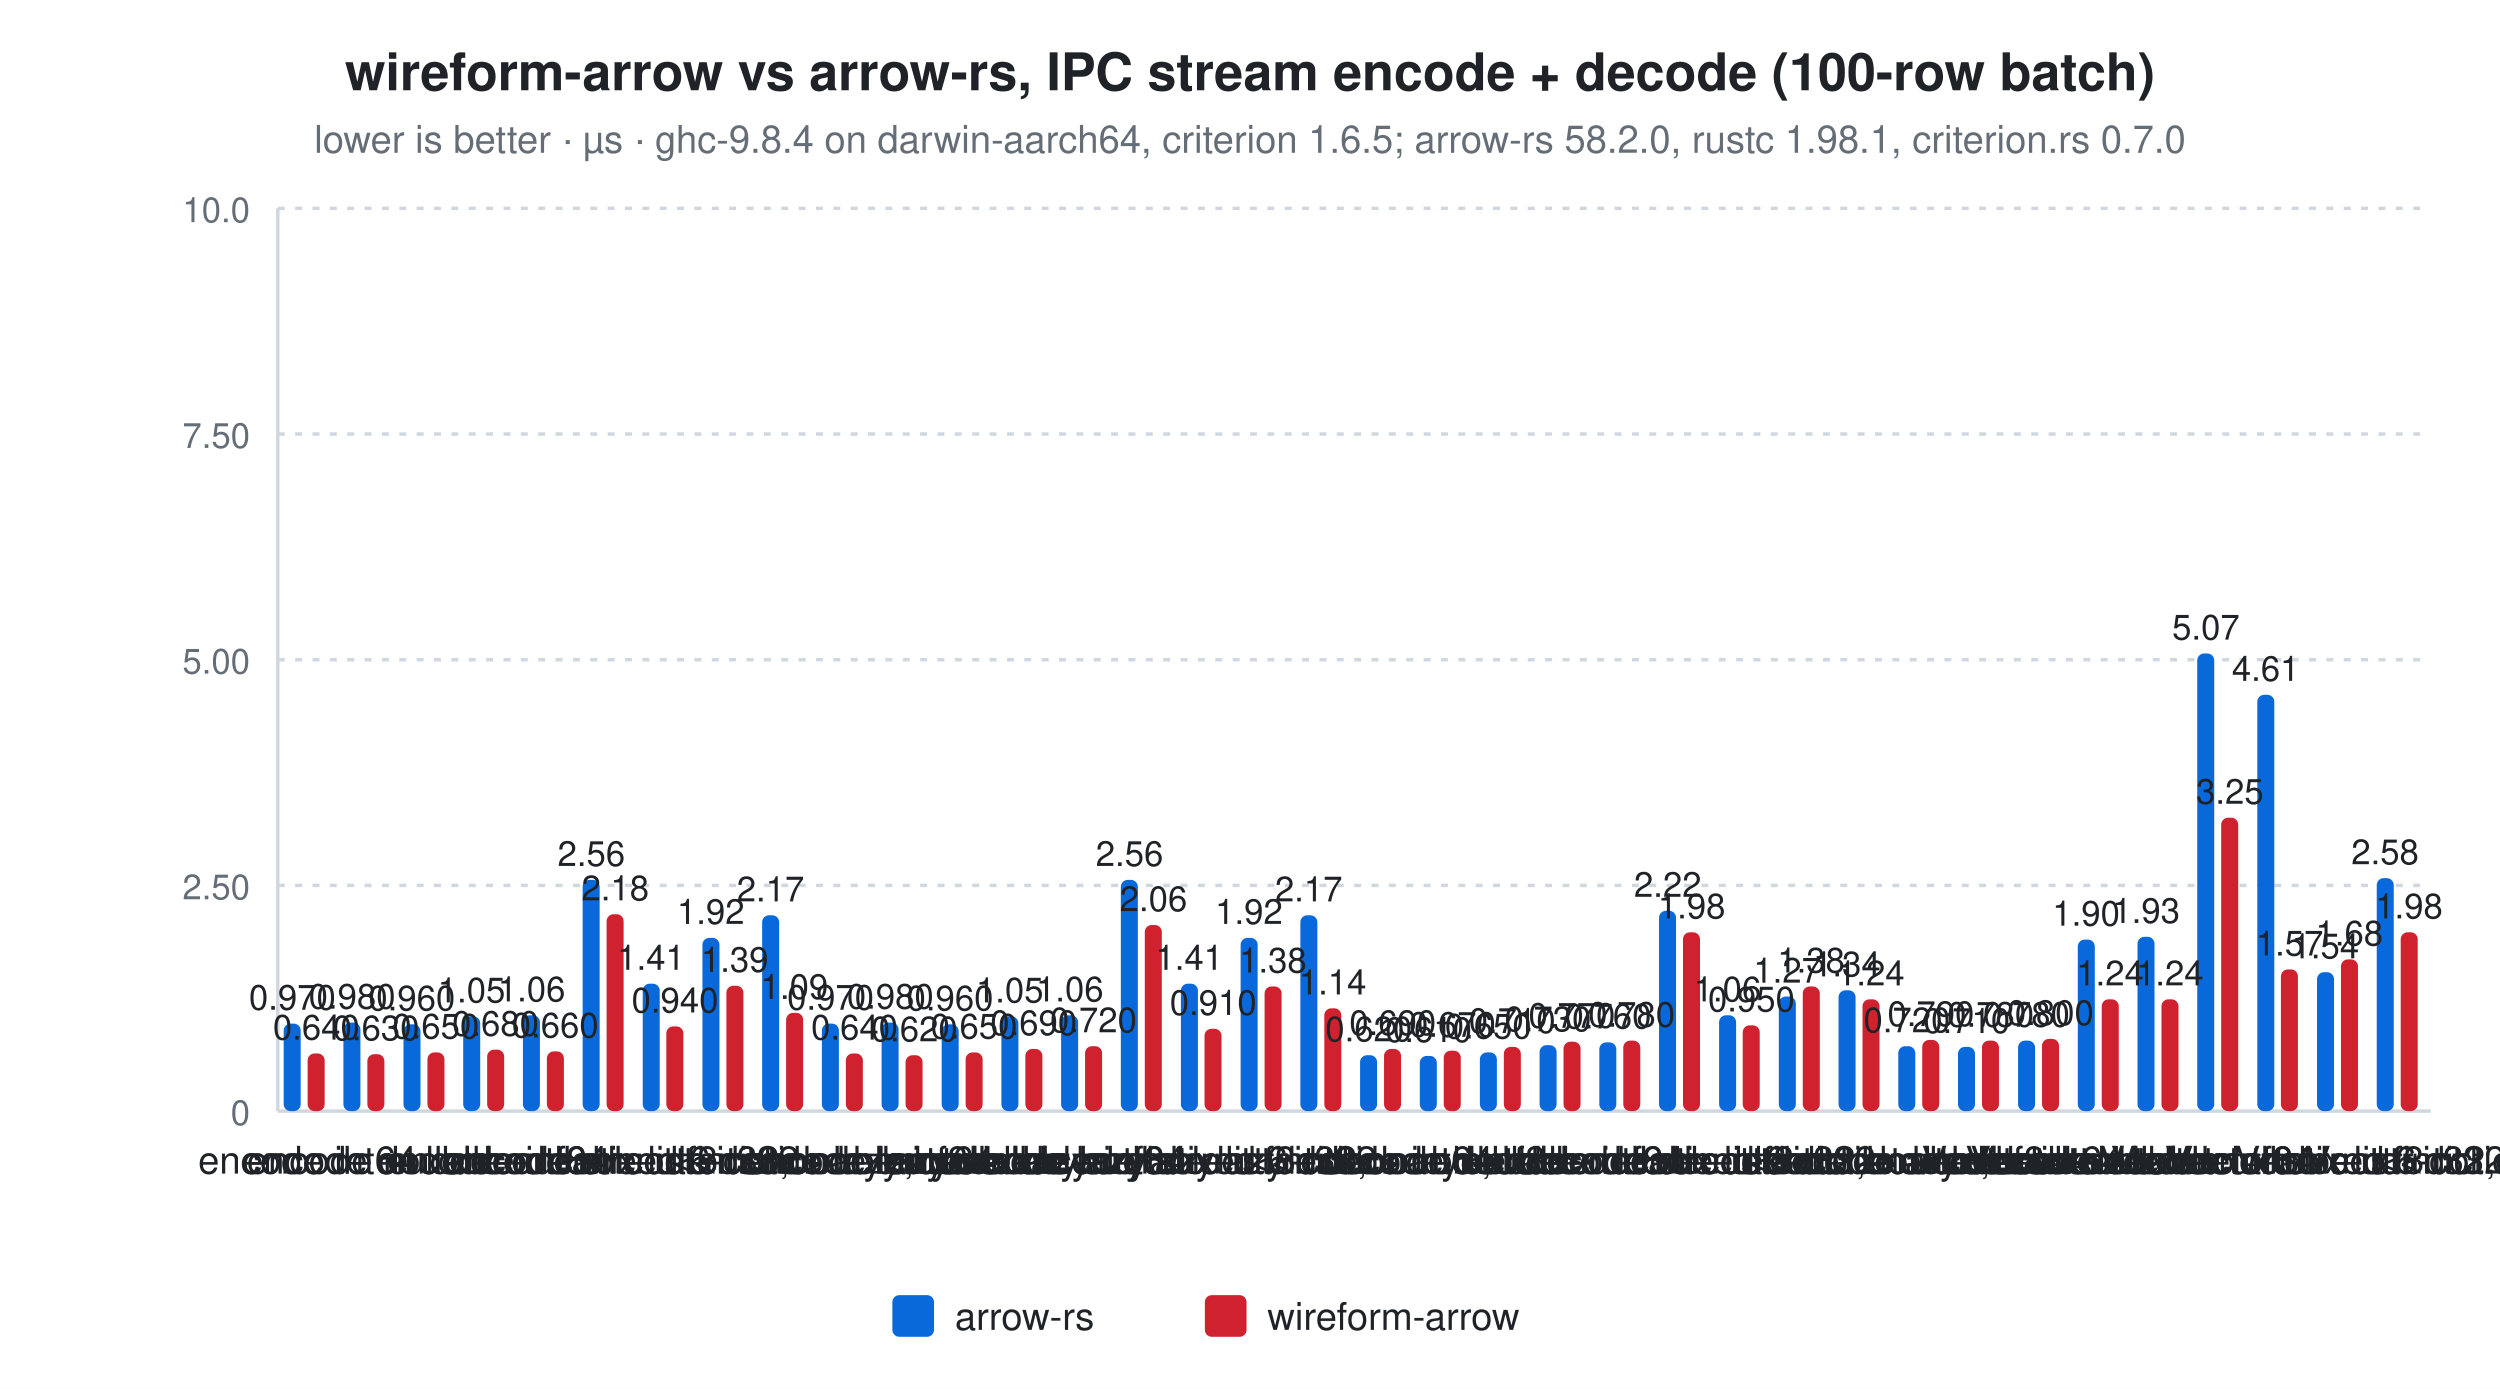
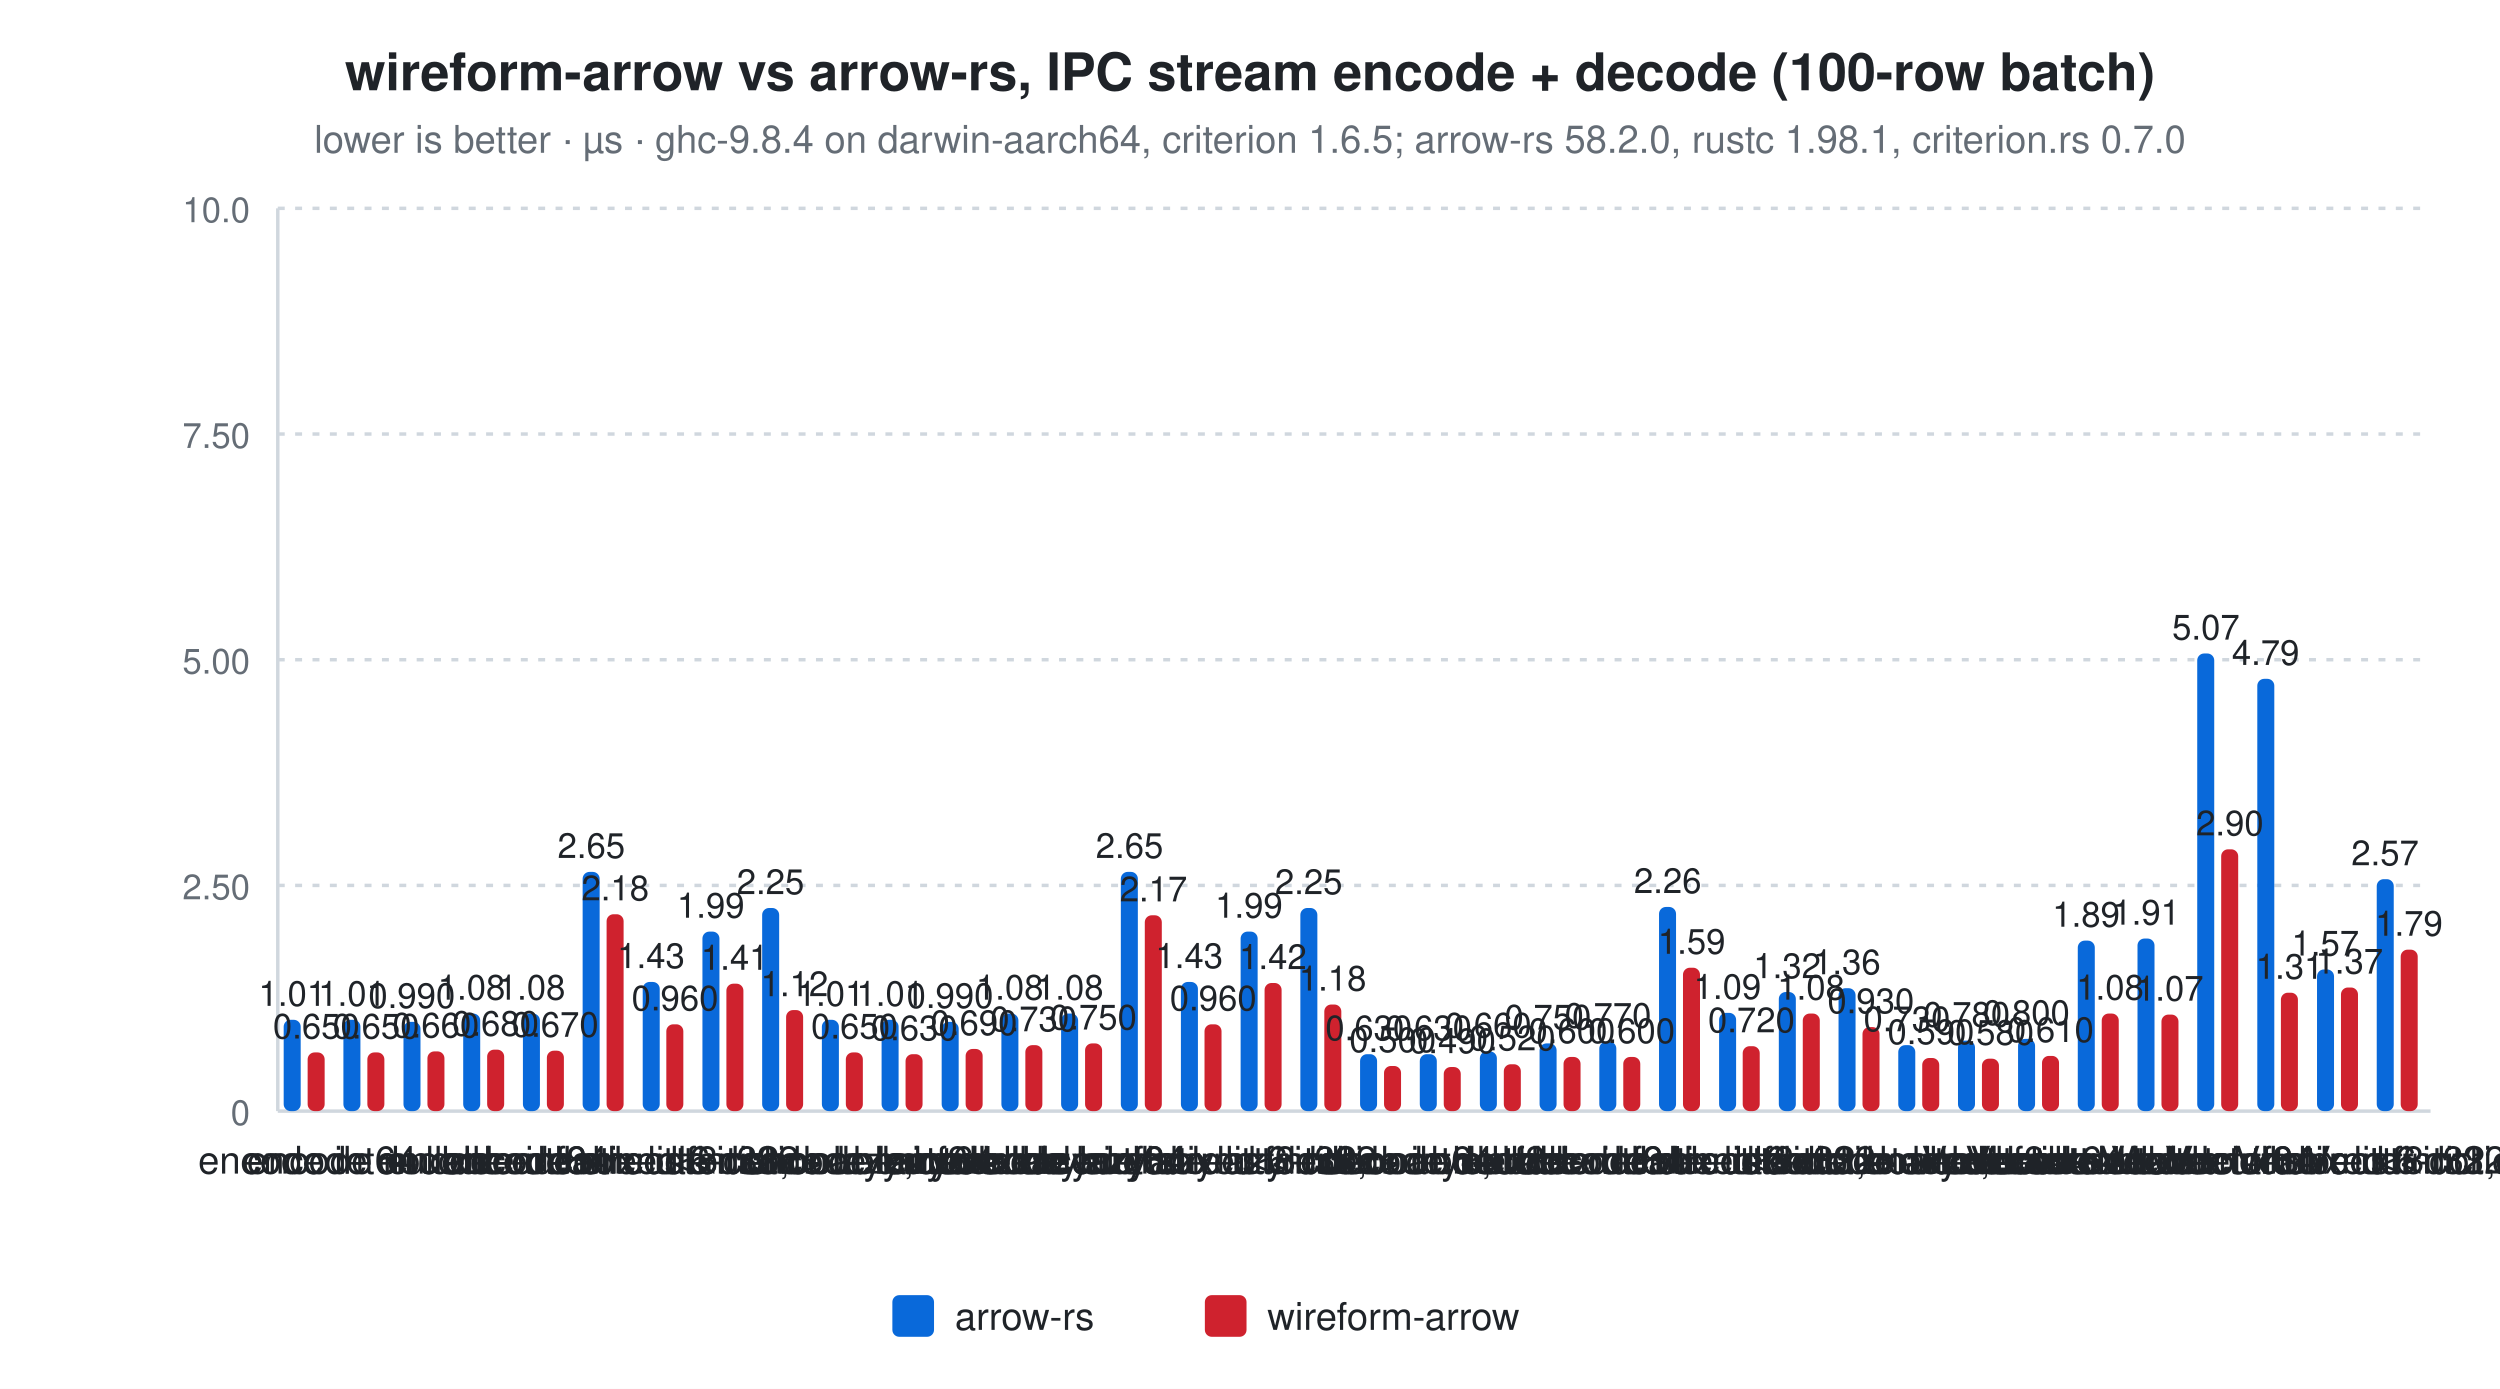
<svg xmlns="http://www.w3.org/2000/svg" viewBox="0 0 720 400" width="720" height="400" font-family="ui-sans-serif, system-ui, -apple-system, BlinkMacSystemFont, &quot;Segoe UI&quot;, Helvetica, Arial, sans-serif" font-size="12">
  <rect x="0" y="0" width="720" height="400" fill="#ffffff" />
  <text x="360" y="26" text-anchor="middle" font-size="15" font-weight="600" fill="#1f2328">wireform-arrow vs arrow-rs, IPC stream encode + decode (100-row batch)</text>
  <text x="360" y="44" text-anchor="middle" font-size="11" fill="#656d76">lower is better · µs · ghc-9.8.4 on darwin-aarch64, criterion 1.6.5; arrow-rs 58.2.0, rustc 1.98.1, criterion.rs 0.7.0</text>
  <g stroke="#d0d7de" stroke-width="1">
    <line x1="80" y1="320" x2="700" y2="320" />
    <line x1="80" y1="60" x2="80" y2="320" />
  </g>
  <g>
    <g />
    <text x="72" y="324" text-anchor="end" font-size="10" fill="#656d76">0</text>
    <line x1="80" y1="255" x2="700" y2="255" stroke="#d0d7de" stroke-width="1" stroke-dasharray="2 3" />
    <text x="72" y="259" text-anchor="end" font-size="10" fill="#656d76">2.50</text>
    <line x1="80" y1="190" x2="700" y2="190" stroke="#d0d7de" stroke-width="1" stroke-dasharray="2 3" />
    <text x="72" y="194" text-anchor="end" font-size="10" fill="#656d76">5.00</text>
    <line x1="80" y1="125" x2="700" y2="125" stroke="#d0d7de" stroke-width="1" stroke-dasharray="2 3" />
    <text x="72" y="129" text-anchor="end" font-size="10" fill="#656d76">7.50</text>
    <line x1="80" y1="60" x2="700" y2="60" stroke="#d0d7de" stroke-width="1" stroke-dasharray="2 3" />
    <text x="72" y="64" text-anchor="end" font-size="10" fill="#656d76">10.0</text>
  </g>
  <g>
-     <rect x="81.7" y="294.8" width="4.9" height="25.2" rx="2" fill="#0969da" />
-     <rect x="88.6" y="303.4" width="4.9" height="16.6" rx="2" fill="#cf222e" />
-     <rect x="98.9" y="294.5" width="4.9" height="25.5" rx="2" fill="#0969da" />
-     <rect x="105.8" y="303.6" width="4.9" height="16.4" rx="2" fill="#cf222e" />
-     <rect x="116.2" y="295.0" width="4.9" height="25.0" rx="2" fill="#0969da" />
-     <rect x="123.1" y="303.1" width="4.9" height="16.9" rx="2" fill="#cf222e" />
-     <rect x="133.4" y="292.7" width="4.9" height="27.3" rx="2" fill="#0969da" />
+     <rect x="81.7" y="293.7" width="4.9" height="26.3" rx="2" fill="#0969da" />
+     <rect x="88.6" y="303.1" width="4.9" height="16.9" rx="2" fill="#cf222e" />
+     <rect x="98.9" y="293.7" width="4.9" height="26.3" rx="2" fill="#0969da" />
+     <rect x="105.8" y="303.1" width="4.9" height="16.9" rx="2" fill="#cf222e" />
+     <rect x="116.2" y="294.3" width="4.9" height="25.7" rx="2" fill="#0969da" />
+     <rect x="123.1" y="302.8" width="4.9" height="17.2" rx="2" fill="#cf222e" />
+     <rect x="133.4" y="291.9" width="4.9" height="28.1" rx="2" fill="#0969da" />
    <rect x="140.3" y="302.3" width="4.9" height="17.7" rx="2" fill="#cf222e" />
-     <rect x="150.6" y="292.4" width="4.9" height="27.6" rx="2" fill="#0969da" />
-     <rect x="157.5" y="302.8" width="4.9" height="17.2" rx="2" fill="#cf222e" />
-     <rect x="167.8" y="253.4" width="4.9" height="66.6" rx="2" fill="#0969da" />
+     <rect x="150.6" y="291.9" width="4.9" height="28.1" rx="2" fill="#0969da" />
+     <rect x="157.5" y="302.6" width="4.9" height="17.4" rx="2" fill="#cf222e" />
+     <rect x="167.8" y="251.1" width="4.9" height="68.9" rx="2" fill="#0969da" />
    <rect x="174.7" y="263.3" width="4.9" height="56.7" rx="2" fill="#cf222e" />
-     <rect x="185.1" y="283.3" width="4.9" height="36.7" rx="2" fill="#0969da" />
-     <rect x="191.9" y="295.6" width="4.9" height="24.4" rx="2" fill="#cf222e" />
-     <rect x="202.3" y="270.1" width="4.9" height="49.9" rx="2" fill="#0969da" />
-     <rect x="209.2" y="283.9" width="4.9" height="36.1" rx="2" fill="#cf222e" />
-     <rect x="219.5" y="263.6" width="4.9" height="56.4" rx="2" fill="#0969da" />
-     <rect x="226.4" y="291.7" width="4.9" height="28.3" rx="2" fill="#cf222e" />
-     <rect x="236.7" y="294.8" width="4.9" height="25.2" rx="2" fill="#0969da" />
-     <rect x="243.6" y="303.4" width="4.9" height="16.6" rx="2" fill="#cf222e" />
-     <rect x="253.9" y="294.5" width="4.9" height="25.5" rx="2" fill="#0969da" />
-     <rect x="260.8" y="303.9" width="4.9" height="16.1" rx="2" fill="#cf222e" />
-     <rect x="271.2" y="295.0" width="4.9" height="25.0" rx="2" fill="#0969da" />
-     <rect x="278.1" y="303.1" width="4.9" height="16.9" rx="2" fill="#cf222e" />
-     <rect x="288.4" y="292.7" width="4.9" height="27.3" rx="2" fill="#0969da" />
-     <rect x="295.3" y="302.1" width="4.9" height="17.9" rx="2" fill="#cf222e" />
-     <rect x="305.6" y="292.4" width="4.9" height="27.6" rx="2" fill="#0969da" />
-     <rect x="312.5" y="301.3" width="4.9" height="18.7" rx="2" fill="#cf222e" />
-     <rect x="322.8" y="253.4" width="4.9" height="66.6" rx="2" fill="#0969da" />
-     <rect x="329.7" y="266.4" width="4.9" height="53.6" rx="2" fill="#cf222e" />
-     <rect x="340.1" y="283.3" width="4.9" height="36.7" rx="2" fill="#0969da" />
-     <rect x="346.9" y="296.3" width="4.9" height="23.7" rx="2" fill="#cf222e" />
-     <rect x="357.3" y="270.1" width="4.9" height="49.9" rx="2" fill="#0969da" />
-     <rect x="364.2" y="284.1" width="4.9" height="35.9" rx="2" fill="#cf222e" />
-     <rect x="374.5" y="263.6" width="4.9" height="56.4" rx="2" fill="#0969da" />
-     <rect x="381.4" y="290.4" width="4.9" height="29.6" rx="2" fill="#cf222e" />
-     <rect x="391.7" y="303.9" width="4.9" height="16.1" rx="2" fill="#0969da" />
-     <rect x="398.6" y="302.1" width="4.9" height="17.9" rx="2" fill="#cf222e" />
-     <rect x="408.9" y="304.1" width="4.9" height="15.9" rx="2" fill="#0969da" />
-     <rect x="415.8" y="302.6" width="4.9" height="17.4" rx="2" fill="#cf222e" />
-     <rect x="426.2" y="303.1" width="4.9" height="16.9" rx="2" fill="#0969da" />
-     <rect x="433.1" y="301.5" width="4.9" height="18.5" rx="2" fill="#cf222e" />
-     <rect x="443.4" y="301.0" width="4.9" height="19.0" rx="2" fill="#0969da" />
-     <rect x="450.3" y="300.0" width="4.9" height="20.0" rx="2" fill="#cf222e" />
-     <rect x="460.6" y="300.2" width="4.9" height="19.8" rx="2" fill="#0969da" />
-     <rect x="467.5" y="299.7" width="4.9" height="20.3" rx="2" fill="#cf222e" />
-     <rect x="477.8" y="262.3" width="4.9" height="57.7" rx="2" fill="#0969da" />
-     <rect x="484.7" y="268.5" width="4.9" height="51.5" rx="2" fill="#cf222e" />
-     <rect x="495.1" y="292.4" width="4.9" height="27.6" rx="2" fill="#0969da" />
-     <rect x="501.9" y="295.3" width="4.9" height="24.7" rx="2" fill="#cf222e" />
-     <rect x="512.3" y="287.0" width="4.9" height="33.0" rx="2" fill="#0969da" />
-     <rect x="519.2" y="284.1" width="4.9" height="35.9" rx="2" fill="#cf222e" />
-     <rect x="529.5" y="285.2" width="4.9" height="34.8" rx="2" fill="#0969da" />
-     <rect x="536.4" y="287.8" width="4.9" height="32.2" rx="2" fill="#cf222e" />
-     <rect x="546.7" y="301.3" width="4.9" height="18.7" rx="2" fill="#0969da" />
-     <rect x="553.6" y="299.5" width="4.9" height="20.5" rx="2" fill="#cf222e" />
-     <rect x="563.9" y="301.5" width="4.9" height="18.5" rx="2" fill="#0969da" />
-     <rect x="570.8" y="299.7" width="4.9" height="20.3" rx="2" fill="#cf222e" />
-     <rect x="581.2" y="299.7" width="4.9" height="20.3" rx="2" fill="#0969da" />
-     <rect x="588.1" y="299.2" width="4.9" height="20.8" rx="2" fill="#cf222e" />
-     <rect x="598.4" y="270.6" width="4.9" height="49.4" rx="2" fill="#0969da" />
-     <rect x="605.3" y="287.8" width="4.9" height="32.2" rx="2" fill="#cf222e" />
-     <rect x="615.6" y="269.8" width="4.9" height="50.2" rx="2" fill="#0969da" />
-     <rect x="622.5" y="287.8" width="4.9" height="32.2" rx="2" fill="#cf222e" />
+     <rect x="185.1" y="282.8" width="4.9" height="37.2" rx="2" fill="#0969da" />
+     <rect x="191.9" y="295.0" width="4.9" height="25.0" rx="2" fill="#cf222e" />
+     <rect x="202.3" y="268.3" width="4.9" height="51.7" rx="2" fill="#0969da" />
+     <rect x="209.2" y="283.3" width="4.9" height="36.7" rx="2" fill="#cf222e" />
+     <rect x="219.5" y="261.5" width="4.9" height="58.5" rx="2" fill="#0969da" />
+     <rect x="226.4" y="290.9" width="4.9" height="29.1" rx="2" fill="#cf222e" />
+     <rect x="236.7" y="293.7" width="4.9" height="26.3" rx="2" fill="#0969da" />
+     <rect x="243.6" y="303.1" width="4.9" height="16.9" rx="2" fill="#cf222e" />
+     <rect x="253.9" y="293.7" width="4.9" height="26.3" rx="2" fill="#0969da" />
+     <rect x="260.8" y="303.6" width="4.9" height="16.4" rx="2" fill="#cf222e" />
+     <rect x="271.2" y="294.3" width="4.9" height="25.7" rx="2" fill="#0969da" />
+     <rect x="278.1" y="302.1" width="4.9" height="17.9" rx="2" fill="#cf222e" />
+     <rect x="288.4" y="291.9" width="4.9" height="28.1" rx="2" fill="#0969da" />
+     <rect x="295.3" y="301.0" width="4.9" height="19.0" rx="2" fill="#cf222e" />
+     <rect x="305.6" y="291.9" width="4.9" height="28.1" rx="2" fill="#0969da" />
+     <rect x="312.5" y="300.5" width="4.9" height="19.5" rx="2" fill="#cf222e" />
+     <rect x="322.8" y="251.1" width="4.9" height="68.9" rx="2" fill="#0969da" />
+     <rect x="329.7" y="263.6" width="4.9" height="56.4" rx="2" fill="#cf222e" />
+     <rect x="340.1" y="282.8" width="4.9" height="37.2" rx="2" fill="#0969da" />
+     <rect x="346.9" y="295.0" width="4.9" height="25.0" rx="2" fill="#cf222e" />
+     <rect x="357.3" y="268.3" width="4.9" height="51.7" rx="2" fill="#0969da" />
+     <rect x="364.2" y="283.1" width="4.9" height="36.9" rx="2" fill="#cf222e" />
+     <rect x="374.5" y="261.5" width="4.9" height="58.5" rx="2" fill="#0969da" />
+     <rect x="381.4" y="289.3" width="4.9" height="30.7" rx="2" fill="#cf222e" />
+     <rect x="391.7" y="303.6" width="4.9" height="16.4" rx="2" fill="#0969da" />
+     <rect x="398.6" y="307" width="4.9" height="13" rx="2" fill="#cf222e" />
+     <rect x="408.9" y="303.6" width="4.9" height="16.4" rx="2" fill="#0969da" />
+     <rect x="415.8" y="307.3" width="4.9" height="12.7" rx="2" fill="#cf222e" />
+     <rect x="426.2" y="302.8" width="4.9" height="17.2" rx="2" fill="#0969da" />
+     <rect x="433.1" y="306.5" width="4.9" height="13.5" rx="2" fill="#cf222e" />
+     <rect x="443.4" y="300.5" width="4.9" height="19.5" rx="2" fill="#0969da" />
+     <rect x="450.3" y="304.4" width="4.9" height="15.6" rx="2" fill="#cf222e" />
+     <rect x="460.6" y="300.0" width="4.9" height="20.0" rx="2" fill="#0969da" />
+     <rect x="467.5" y="304.4" width="4.9" height="15.6" rx="2" fill="#cf222e" />
+     <rect x="477.8" y="261.2" width="4.9" height="58.8" rx="2" fill="#0969da" />
+     <rect x="484.7" y="278.7" width="4.9" height="41.3" rx="2" fill="#cf222e" />
+     <rect x="495.1" y="291.7" width="4.9" height="28.3" rx="2" fill="#0969da" />
+     <rect x="501.9" y="301.3" width="4.9" height="18.7" rx="2" fill="#cf222e" />
+     <rect x="512.3" y="285.7" width="4.9" height="34.3" rx="2" fill="#0969da" />
+     <rect x="519.2" y="291.9" width="4.9" height="28.1" rx="2" fill="#cf222e" />
+     <rect x="529.5" y="284.6" width="4.9" height="35.4" rx="2" fill="#0969da" />
+     <rect x="536.4" y="295.8" width="4.9" height="24.2" rx="2" fill="#cf222e" />
+     <rect x="546.7" y="301.0" width="4.9" height="19.0" rx="2" fill="#0969da" />
+     <rect x="553.6" y="304.7" width="4.9" height="15.3" rx="2" fill="#cf222e" />
+     <rect x="563.9" y="299.7" width="4.9" height="20.3" rx="2" fill="#0969da" />
+     <rect x="570.8" y="304.9" width="4.9" height="15.1" rx="2" fill="#cf222e" />
+     <rect x="581.2" y="299.2" width="4.9" height="20.8" rx="2" fill="#0969da" />
+     <rect x="588.1" y="304.1" width="4.9" height="15.9" rx="2" fill="#cf222e" />
+     <rect x="598.4" y="270.9" width="4.9" height="49.1" rx="2" fill="#0969da" />
+     <rect x="605.3" y="291.9" width="4.9" height="28.1" rx="2" fill="#cf222e" />
+     <rect x="615.6" y="270.3" width="4.9" height="49.7" rx="2" fill="#0969da" />
+     <rect x="622.5" y="292.2" width="4.9" height="27.8" rx="2" fill="#cf222e" />
    <rect x="632.8" y="188.2" width="4.9" height="131.8" rx="2" fill="#0969da" />
-     <rect x="639.7" y="235.5" width="4.9" height="84.5" rx="2" fill="#cf222e" />
-     <rect x="650.1" y="200.1" width="4.9" height="119.9" rx="2" fill="#0969da" />
-     <rect x="656.9" y="279.2" width="4.9" height="40.8" rx="2" fill="#cf222e" />
-     <rect x="667.3" y="280.0" width="4.9" height="40.0" rx="2" fill="#0969da" />
-     <rect x="674.2" y="276.3" width="4.9" height="43.7" rx="2" fill="#cf222e" />
-     <rect x="684.5" y="252.9" width="4.9" height="67.1" rx="2" fill="#0969da" />
-     <rect x="691.4" y="268.5" width="4.9" height="51.5" rx="2" fill="#cf222e" />
-   </g>
-   <g>
-     <text x="84.2" y="290.8" text-anchor="middle" font-size="10" fill="#1f2328">0.970</text>
-     <text x="91.1" y="299.4" text-anchor="middle" font-size="10" fill="#1f2328">0.640</text>
-     <text x="101.4" y="290.5" text-anchor="middle" font-size="10" fill="#1f2328">0.980</text>
-     <text x="108.3" y="299.6" text-anchor="middle" font-size="10" fill="#1f2328">0.630</text>
-     <text x="118.6" y="291.0" text-anchor="middle" font-size="10" fill="#1f2328">0.960</text>
-     <text x="125.5" y="299.1" text-anchor="middle" font-size="10" fill="#1f2328">0.650</text>
-     <text x="135.8" y="288.7" text-anchor="middle" font-size="10" fill="#1f2328">1.05</text>
+     <rect x="639.7" y="244.6" width="4.9" height="75.4" rx="2" fill="#cf222e" />
+     <rect x="650.1" y="195.5" width="4.9" height="124.5" rx="2" fill="#0969da" />
+     <rect x="656.9" y="285.9" width="4.9" height="34.1" rx="2" fill="#cf222e" />
+     <rect x="667.3" y="279.2" width="4.9" height="40.8" rx="2" fill="#0969da" />
+     <rect x="674.2" y="284.4" width="4.9" height="35.6" rx="2" fill="#cf222e" />
+     <rect x="684.5" y="253.2" width="4.9" height="66.8" rx="2" fill="#0969da" />
+     <rect x="691.4" y="273.5" width="4.9" height="46.5" rx="2" fill="#cf222e" />
+   </g>
+   <g>
+     <text x="84.2" y="289.7" text-anchor="middle" font-size="10" fill="#1f2328">1.01</text>
+     <text x="91.1" y="299.1" text-anchor="middle" font-size="10" fill="#1f2328">0.650</text>
+     <text x="101.4" y="289.7" text-anchor="middle" font-size="10" fill="#1f2328">1.01</text>
+     <text x="108.3" y="299.1" text-anchor="middle" font-size="10" fill="#1f2328">0.650</text>
+     <text x="118.6" y="290.3" text-anchor="middle" font-size="10" fill="#1f2328">0.990</text>
+     <text x="125.5" y="298.8" text-anchor="middle" font-size="10" fill="#1f2328">0.660</text>
+     <text x="135.8" y="287.9" text-anchor="middle" font-size="10" fill="#1f2328">1.08</text>
    <text x="142.7" y="298.3" text-anchor="middle" font-size="10" fill="#1f2328">0.680</text>
-     <text x="153.1" y="288.4" text-anchor="middle" font-size="10" fill="#1f2328">1.06</text>
-     <text x="159.9" y="298.8" text-anchor="middle" font-size="10" fill="#1f2328">0.660</text>
-     <text x="170.3" y="249.4" text-anchor="middle" font-size="10" fill="#1f2328">2.56</text>
+     <text x="153.1" y="287.9" text-anchor="middle" font-size="10" fill="#1f2328">1.08</text>
+     <text x="159.9" y="298.6" text-anchor="middle" font-size="10" fill="#1f2328">0.670</text>
+     <text x="170.3" y="247.1" text-anchor="middle" font-size="10" fill="#1f2328">2.65</text>
    <text x="177.2" y="259.3" text-anchor="middle" font-size="10" fill="#1f2328">2.18</text>
-     <text x="187.5" y="279.3" text-anchor="middle" font-size="10" fill="#1f2328">1.41</text>
-     <text x="194.4" y="291.6" text-anchor="middle" font-size="10" fill="#1f2328">0.940</text>
-     <text x="204.7" y="266.1" text-anchor="middle" font-size="10" fill="#1f2328">1.92</text>
-     <text x="211.6" y="279.9" text-anchor="middle" font-size="10" fill="#1f2328">1.39</text>
-     <text x="221.9" y="259.6" text-anchor="middle" font-size="10" fill="#1f2328">2.17</text>
-     <text x="228.8" y="287.7" text-anchor="middle" font-size="10" fill="#1f2328">1.09</text>
-     <text x="239.2" y="290.8" text-anchor="middle" font-size="10" fill="#1f2328">0.970</text>
-     <text x="246.1" y="299.4" text-anchor="middle" font-size="10" fill="#1f2328">0.640</text>
-     <text x="256.4" y="290.5" text-anchor="middle" font-size="10" fill="#1f2328">0.980</text>
-     <text x="263.3" y="299.9" text-anchor="middle" font-size="10" fill="#1f2328">0.620</text>
-     <text x="273.6" y="291.0" text-anchor="middle" font-size="10" fill="#1f2328">0.960</text>
-     <text x="280.5" y="299.1" text-anchor="middle" font-size="10" fill="#1f2328">0.650</text>
-     <text x="290.8" y="288.7" text-anchor="middle" font-size="10" fill="#1f2328">1.05</text>
-     <text x="297.7" y="298.1" text-anchor="middle" font-size="10" fill="#1f2328">0.690</text>
-     <text x="308.1" y="288.4" text-anchor="middle" font-size="10" fill="#1f2328">1.06</text>
-     <text x="314.9" y="297.3" text-anchor="middle" font-size="10" fill="#1f2328">0.720</text>
-     <text x="325.3" y="249.4" text-anchor="middle" font-size="10" fill="#1f2328">2.56</text>
-     <text x="332.2" y="262.4" text-anchor="middle" font-size="10" fill="#1f2328">2.06</text>
-     <text x="342.5" y="279.3" text-anchor="middle" font-size="10" fill="#1f2328">1.41</text>
-     <text x="349.4" y="292.3" text-anchor="middle" font-size="10" fill="#1f2328">0.910</text>
-     <text x="359.7" y="266.1" text-anchor="middle" font-size="10" fill="#1f2328">1.92</text>
-     <text x="366.6" y="280.1" text-anchor="middle" font-size="10" fill="#1f2328">1.38</text>
-     <text x="376.9" y="259.6" text-anchor="middle" font-size="10" fill="#1f2328">2.17</text>
-     <text x="383.8" y="286.4" text-anchor="middle" font-size="10" fill="#1f2328">1.14</text>
-     <text x="394.2" y="299.9" text-anchor="middle" font-size="10" fill="#1f2328">0.620</text>
-     <text x="401.1" y="298.1" text-anchor="middle" font-size="10" fill="#1f2328">0.690</text>
-     <text x="411.4" y="300.1" text-anchor="middle" font-size="10" fill="#1f2328">0.610</text>
-     <text x="418.3" y="298.6" text-anchor="middle" font-size="10" fill="#1f2328">0.670</text>
-     <text x="428.6" y="299.1" text-anchor="middle" font-size="10" fill="#1f2328">0.650</text>
-     <text x="435.5" y="297.5" text-anchor="middle" font-size="10" fill="#1f2328">0.710</text>
-     <text x="445.8" y="297.0" text-anchor="middle" font-size="10" fill="#1f2328">0.730</text>
-     <text x="452.7" y="296.0" text-anchor="middle" font-size="10" fill="#1f2328">0.770</text>
-     <text x="463.1" y="296.2" text-anchor="middle" font-size="10" fill="#1f2328">0.760</text>
-     <text x="469.9" y="295.7" text-anchor="middle" font-size="10" fill="#1f2328">0.780</text>
-     <text x="480.3" y="258.3" text-anchor="middle" font-size="10" fill="#1f2328">2.22</text>
-     <text x="487.2" y="264.5" text-anchor="middle" font-size="10" fill="#1f2328">1.98</text>
-     <text x="497.5" y="288.4" text-anchor="middle" font-size="10" fill="#1f2328">1.06</text>
-     <text x="504.4" y="291.3" text-anchor="middle" font-size="10" fill="#1f2328">0.950</text>
-     <text x="514.7" y="283.0" text-anchor="middle" font-size="10" fill="#1f2328">1.27</text>
-     <text x="521.6" y="280.1" text-anchor="middle" font-size="10" fill="#1f2328">1.38</text>
-     <text x="531.9" y="281.2" text-anchor="middle" font-size="10" fill="#1f2328">1.34</text>
-     <text x="538.8" y="283.8" text-anchor="middle" font-size="10" fill="#1f2328">1.24</text>
-     <text x="549.2" y="297.3" text-anchor="middle" font-size="10" fill="#1f2328">0.720</text>
-     <text x="556.1" y="295.5" text-anchor="middle" font-size="10" fill="#1f2328">0.790</text>
-     <text x="566.4" y="297.5" text-anchor="middle" font-size="10" fill="#1f2328">0.710</text>
-     <text x="573.3" y="295.7" text-anchor="middle" font-size="10" fill="#1f2328">0.780</text>
-     <text x="583.6" y="295.7" text-anchor="middle" font-size="10" fill="#1f2328">0.780</text>
-     <text x="590.5" y="295.2" text-anchor="middle" font-size="10" fill="#1f2328">0.800</text>
-     <text x="600.8" y="266.6" text-anchor="middle" font-size="10" fill="#1f2328">1.90</text>
-     <text x="607.7" y="283.8" text-anchor="middle" font-size="10" fill="#1f2328">1.24</text>
-     <text x="618.1" y="265.8" text-anchor="middle" font-size="10" fill="#1f2328">1.93</text>
-     <text x="624.9" y="283.8" text-anchor="middle" font-size="10" fill="#1f2328">1.24</text>
+     <text x="187.5" y="278.8" text-anchor="middle" font-size="10" fill="#1f2328">1.43</text>
+     <text x="194.4" y="291.0" text-anchor="middle" font-size="10" fill="#1f2328">0.960</text>
+     <text x="204.7" y="264.3" text-anchor="middle" font-size="10" fill="#1f2328">1.99</text>
+     <text x="211.6" y="279.3" text-anchor="middle" font-size="10" fill="#1f2328">1.41</text>
+     <text x="221.9" y="257.5" text-anchor="middle" font-size="10" fill="#1f2328">2.25</text>
+     <text x="228.8" y="286.9" text-anchor="middle" font-size="10" fill="#1f2328">1.12</text>
+     <text x="239.2" y="289.7" text-anchor="middle" font-size="10" fill="#1f2328">1.01</text>
+     <text x="246.1" y="299.1" text-anchor="middle" font-size="10" fill="#1f2328">0.650</text>
+     <text x="256.4" y="289.7" text-anchor="middle" font-size="10" fill="#1f2328">1.01</text>
+     <text x="263.3" y="299.6" text-anchor="middle" font-size="10" fill="#1f2328">0.630</text>
+     <text x="273.6" y="290.3" text-anchor="middle" font-size="10" fill="#1f2328">0.990</text>
+     <text x="280.5" y="298.1" text-anchor="middle" font-size="10" fill="#1f2328">0.690</text>
+     <text x="290.8" y="287.9" text-anchor="middle" font-size="10" fill="#1f2328">1.08</text>
+     <text x="297.7" y="297.0" text-anchor="middle" font-size="10" fill="#1f2328">0.730</text>
+     <text x="308.1" y="287.9" text-anchor="middle" font-size="10" fill="#1f2328">1.08</text>
+     <text x="314.9" y="296.5" text-anchor="middle" font-size="10" fill="#1f2328">0.750</text>
+     <text x="325.3" y="247.1" text-anchor="middle" font-size="10" fill="#1f2328">2.65</text>
+     <text x="332.2" y="259.6" text-anchor="middle" font-size="10" fill="#1f2328">2.17</text>
+     <text x="342.5" y="278.8" text-anchor="middle" font-size="10" fill="#1f2328">1.43</text>
+     <text x="349.4" y="291.0" text-anchor="middle" font-size="10" fill="#1f2328">0.960</text>
+     <text x="359.7" y="264.3" text-anchor="middle" font-size="10" fill="#1f2328">1.99</text>
+     <text x="366.6" y="279.1" text-anchor="middle" font-size="10" fill="#1f2328">1.42</text>
+     <text x="376.9" y="257.5" text-anchor="middle" font-size="10" fill="#1f2328">2.25</text>
+     <text x="383.8" y="285.3" text-anchor="middle" font-size="10" fill="#1f2328">1.18</text>
+     <text x="394.2" y="299.6" text-anchor="middle" font-size="10" fill="#1f2328">0.630</text>
+     <text x="401.1" y="303" text-anchor="middle" font-size="10" fill="#1f2328">0.500</text>
+     <text x="411.4" y="299.6" text-anchor="middle" font-size="10" fill="#1f2328">0.630</text>
+     <text x="418.3" y="303.3" text-anchor="middle" font-size="10" fill="#1f2328">0.490</text>
+     <text x="428.6" y="298.8" text-anchor="middle" font-size="10" fill="#1f2328">0.660</text>
+     <text x="435.5" y="302.5" text-anchor="middle" font-size="10" fill="#1f2328">0.520</text>
+     <text x="445.8" y="296.5" text-anchor="middle" font-size="10" fill="#1f2328">0.750</text>
+     <text x="452.7" y="300.4" text-anchor="middle" font-size="10" fill="#1f2328">0.600</text>
+     <text x="463.1" y="296.0" text-anchor="middle" font-size="10" fill="#1f2328">0.770</text>
+     <text x="469.9" y="300.4" text-anchor="middle" font-size="10" fill="#1f2328">0.600</text>
+     <text x="480.3" y="257.2" text-anchor="middle" font-size="10" fill="#1f2328">2.26</text>
+     <text x="487.2" y="274.7" text-anchor="middle" font-size="10" fill="#1f2328">1.59</text>
+     <text x="497.5" y="287.7" text-anchor="middle" font-size="10" fill="#1f2328">1.09</text>
+     <text x="504.4" y="297.3" text-anchor="middle" font-size="10" fill="#1f2328">0.720</text>
+     <text x="514.7" y="281.7" text-anchor="middle" font-size="10" fill="#1f2328">1.32</text>
+     <text x="521.6" y="287.9" text-anchor="middle" font-size="10" fill="#1f2328">1.08</text>
+     <text x="531.9" y="280.6" text-anchor="middle" font-size="10" fill="#1f2328">1.36</text>
+     <text x="538.8" y="291.8" text-anchor="middle" font-size="10" fill="#1f2328">0.930</text>
+     <text x="549.2" y="297.0" text-anchor="middle" font-size="10" fill="#1f2328">0.730</text>
+     <text x="556.1" y="300.7" text-anchor="middle" font-size="10" fill="#1f2328">0.590</text>
+     <text x="566.4" y="295.7" text-anchor="middle" font-size="10" fill="#1f2328">0.780</text>
+     <text x="573.3" y="300.9" text-anchor="middle" font-size="10" fill="#1f2328">0.580</text>
+     <text x="583.6" y="295.2" text-anchor="middle" font-size="10" fill="#1f2328">0.800</text>
+     <text x="590.5" y="300.1" text-anchor="middle" font-size="10" fill="#1f2328">0.610</text>
+     <text x="600.8" y="266.9" text-anchor="middle" font-size="10" fill="#1f2328">1.89</text>
+     <text x="607.7" y="287.9" text-anchor="middle" font-size="10" fill="#1f2328">1.08</text>
+     <text x="618.1" y="266.3" text-anchor="middle" font-size="10" fill="#1f2328">1.91</text>
+     <text x="624.9" y="288.2" text-anchor="middle" font-size="10" fill="#1f2328">1.07</text>
    <text x="635.3" y="184.2" text-anchor="middle" font-size="10" fill="#1f2328">5.07</text>
-     <text x="642.2" y="231.5" text-anchor="middle" font-size="10" fill="#1f2328">3.25</text>
-     <text x="652.5" y="196.1" text-anchor="middle" font-size="10" fill="#1f2328">4.61</text>
-     <text x="659.4" y="275.2" text-anchor="middle" font-size="10" fill="#1f2328">1.57</text>
-     <text x="669.7" y="276.0" text-anchor="middle" font-size="10" fill="#1f2328">1.54</text>
-     <text x="676.6" y="272.3" text-anchor="middle" font-size="10" fill="#1f2328">1.68</text>
-     <text x="686.9" y="248.9" text-anchor="middle" font-size="10" fill="#1f2328">2.58</text>
-     <text x="693.8" y="264.5" text-anchor="middle" font-size="10" fill="#1f2328">1.98</text>
+     <text x="642.2" y="240.6" text-anchor="middle" font-size="10" fill="#1f2328">2.90</text>
+     <text x="652.5" y="191.5" text-anchor="middle" font-size="10" fill="#1f2328">4.79</text>
+     <text x="659.4" y="281.9" text-anchor="middle" font-size="10" fill="#1f2328">1.31</text>
+     <text x="669.7" y="275.2" text-anchor="middle" font-size="10" fill="#1f2328">1.57</text>
+     <text x="676.6" y="280.4" text-anchor="middle" font-size="10" fill="#1f2328">1.37</text>
+     <text x="686.9" y="249.2" text-anchor="middle" font-size="10" fill="#1f2328">2.57</text>
+     <text x="693.8" y="269.5" text-anchor="middle" font-size="10" fill="#1f2328">1.79</text>
  </g>
  <g>
    <text x="88.6" y="338" text-anchor="middle" font-size="11" fill="#1f2328">encode int64</text>
    <text x="105.8" y="338" text-anchor="middle" font-size="11" fill="#1f2328">encode double</text>
    <text x="123.1" y="338" text-anchor="middle" font-size="11" fill="#1f2328">encode nullable int64</text>
    <text x="140.3" y="338" text-anchor="middle" font-size="11" fill="#1f2328">encode utf8</text>
    <text x="157.5" y="338" text-anchor="middle" font-size="11" fill="#1f2328">encode nullable utf8</text>
    <text x="174.7" y="338" text-anchor="middle" font-size="11" fill="#1f2328">encode mixed 6-col</text>
    <text x="191.9" y="338" text-anchor="middle" font-size="11" fill="#1f2328">encode list&lt;int32&gt;</text>
    <text x="209.2" y="338" text-anchor="middle" font-size="11" fill="#1f2328">encode struct&lt;int32,double,bool&gt;</text>
    <text x="226.4" y="338" text-anchor="middle" font-size="11" fill="#1f2328">encode dictionary&lt;utf8&gt;</text>
    <text x="243.6" y="338" text-anchor="middle" font-size="11" fill="#1f2328">encode lazy int64</text>
    <text x="260.8" y="338" text-anchor="middle" font-size="11" fill="#1f2328">encode lazy double</text>
    <text x="278.1" y="338" text-anchor="middle" font-size="11" fill="#1f2328">encode lazy nullable int64</text>
    <text x="295.3" y="338" text-anchor="middle" font-size="11" fill="#1f2328">encode lazy utf8</text>
    <text x="312.5" y="338" text-anchor="middle" font-size="11" fill="#1f2328">encode lazy nullable utf8</text>
    <text x="329.7" y="338" text-anchor="middle" font-size="11" fill="#1f2328">encode lazy mixed 6-col</text>
    <text x="346.9" y="338" text-anchor="middle" font-size="11" fill="#1f2328">encode lazy list&lt;int32&gt;</text>
    <text x="364.2" y="338" text-anchor="middle" font-size="11" fill="#1f2328">encode lazy struct&lt;int32,double,bool&gt;</text>
    <text x="381.4" y="338" text-anchor="middle" font-size="11" fill="#1f2328">encode lazy dictionary&lt;utf8&gt;</text>
    <text x="398.6" y="338" text-anchor="middle" font-size="11" fill="#1f2328">decode int64</text>
    <text x="415.8" y="338" text-anchor="middle" font-size="11" fill="#1f2328">decode double</text>
    <text x="433.1" y="338" text-anchor="middle" font-size="11" fill="#1f2328">decode nullable int64</text>
    <text x="450.3" y="338" text-anchor="middle" font-size="11" fill="#1f2328">decode utf8</text>
    <text x="467.5" y="338" text-anchor="middle" font-size="11" fill="#1f2328">decode nullable utf8</text>
    <text x="484.7" y="338" text-anchor="middle" font-size="11" fill="#1f2328">decode mixed 6-col</text>
    <text x="501.9" y="338" text-anchor="middle" font-size="11" fill="#1f2328">decode list&lt;int32&gt;</text>
    <text x="519.2" y="338" text-anchor="middle" font-size="11" fill="#1f2328">decode struct&lt;int32,double,bool&gt;</text>
    <text x="536.4" y="338" text-anchor="middle" font-size="11" fill="#1f2328">decode dictionary&lt;utf8&gt;</text>
    <text x="553.6" y="338" text-anchor="middle" font-size="11" fill="#1f2328">decode + toVector int64</text>
    <text x="570.8" y="338" text-anchor="middle" font-size="11" fill="#1f2328">decode + toVector double</text>
    <text x="588.1" y="338" text-anchor="middle" font-size="11" fill="#1f2328">decode + toVector nullable int64</text>
    <text x="605.3" y="338" text-anchor="middle" font-size="11" fill="#1f2328">decode + toVector utf8</text>
    <text x="622.5" y="338" text-anchor="middle" font-size="11" fill="#1f2328">decode + toVector nullable utf8</text>
    <text x="639.7" y="338" text-anchor="middle" font-size="11" fill="#1f2328">decode + toVector mixed 6-col</text>
    <text x="656.9" y="338" text-anchor="middle" font-size="11" fill="#1f2328">decode + toVector list&lt;int32&gt;</text>
    <text x="674.2" y="338" text-anchor="middle" font-size="11" fill="#1f2328">decode + toVector struct&lt;int32,double,bool&gt;</text>
    <text x="691.4" y="338" text-anchor="middle" font-size="11" fill="#1f2328">decode + toVector dictionary&lt;utf8&gt;</text>
  </g>
  <g>
    <g transform="translate(257, 382)">
      <rect x="0" y="-9" width="12" height="12" rx="2" fill="#0969da" />
      <text x="18" y="1" font-size="11" fill="#1f2328">arrow-rs</text>
    </g>
    <g transform="translate(347, 382)">
      <rect x="0" y="-9" width="12" height="12" rx="2" fill="#cf222e" />
      <text x="18" y="1" font-size="11" fill="#1f2328">wireform-arrow</text>
    </g>
  </g>
</svg>
